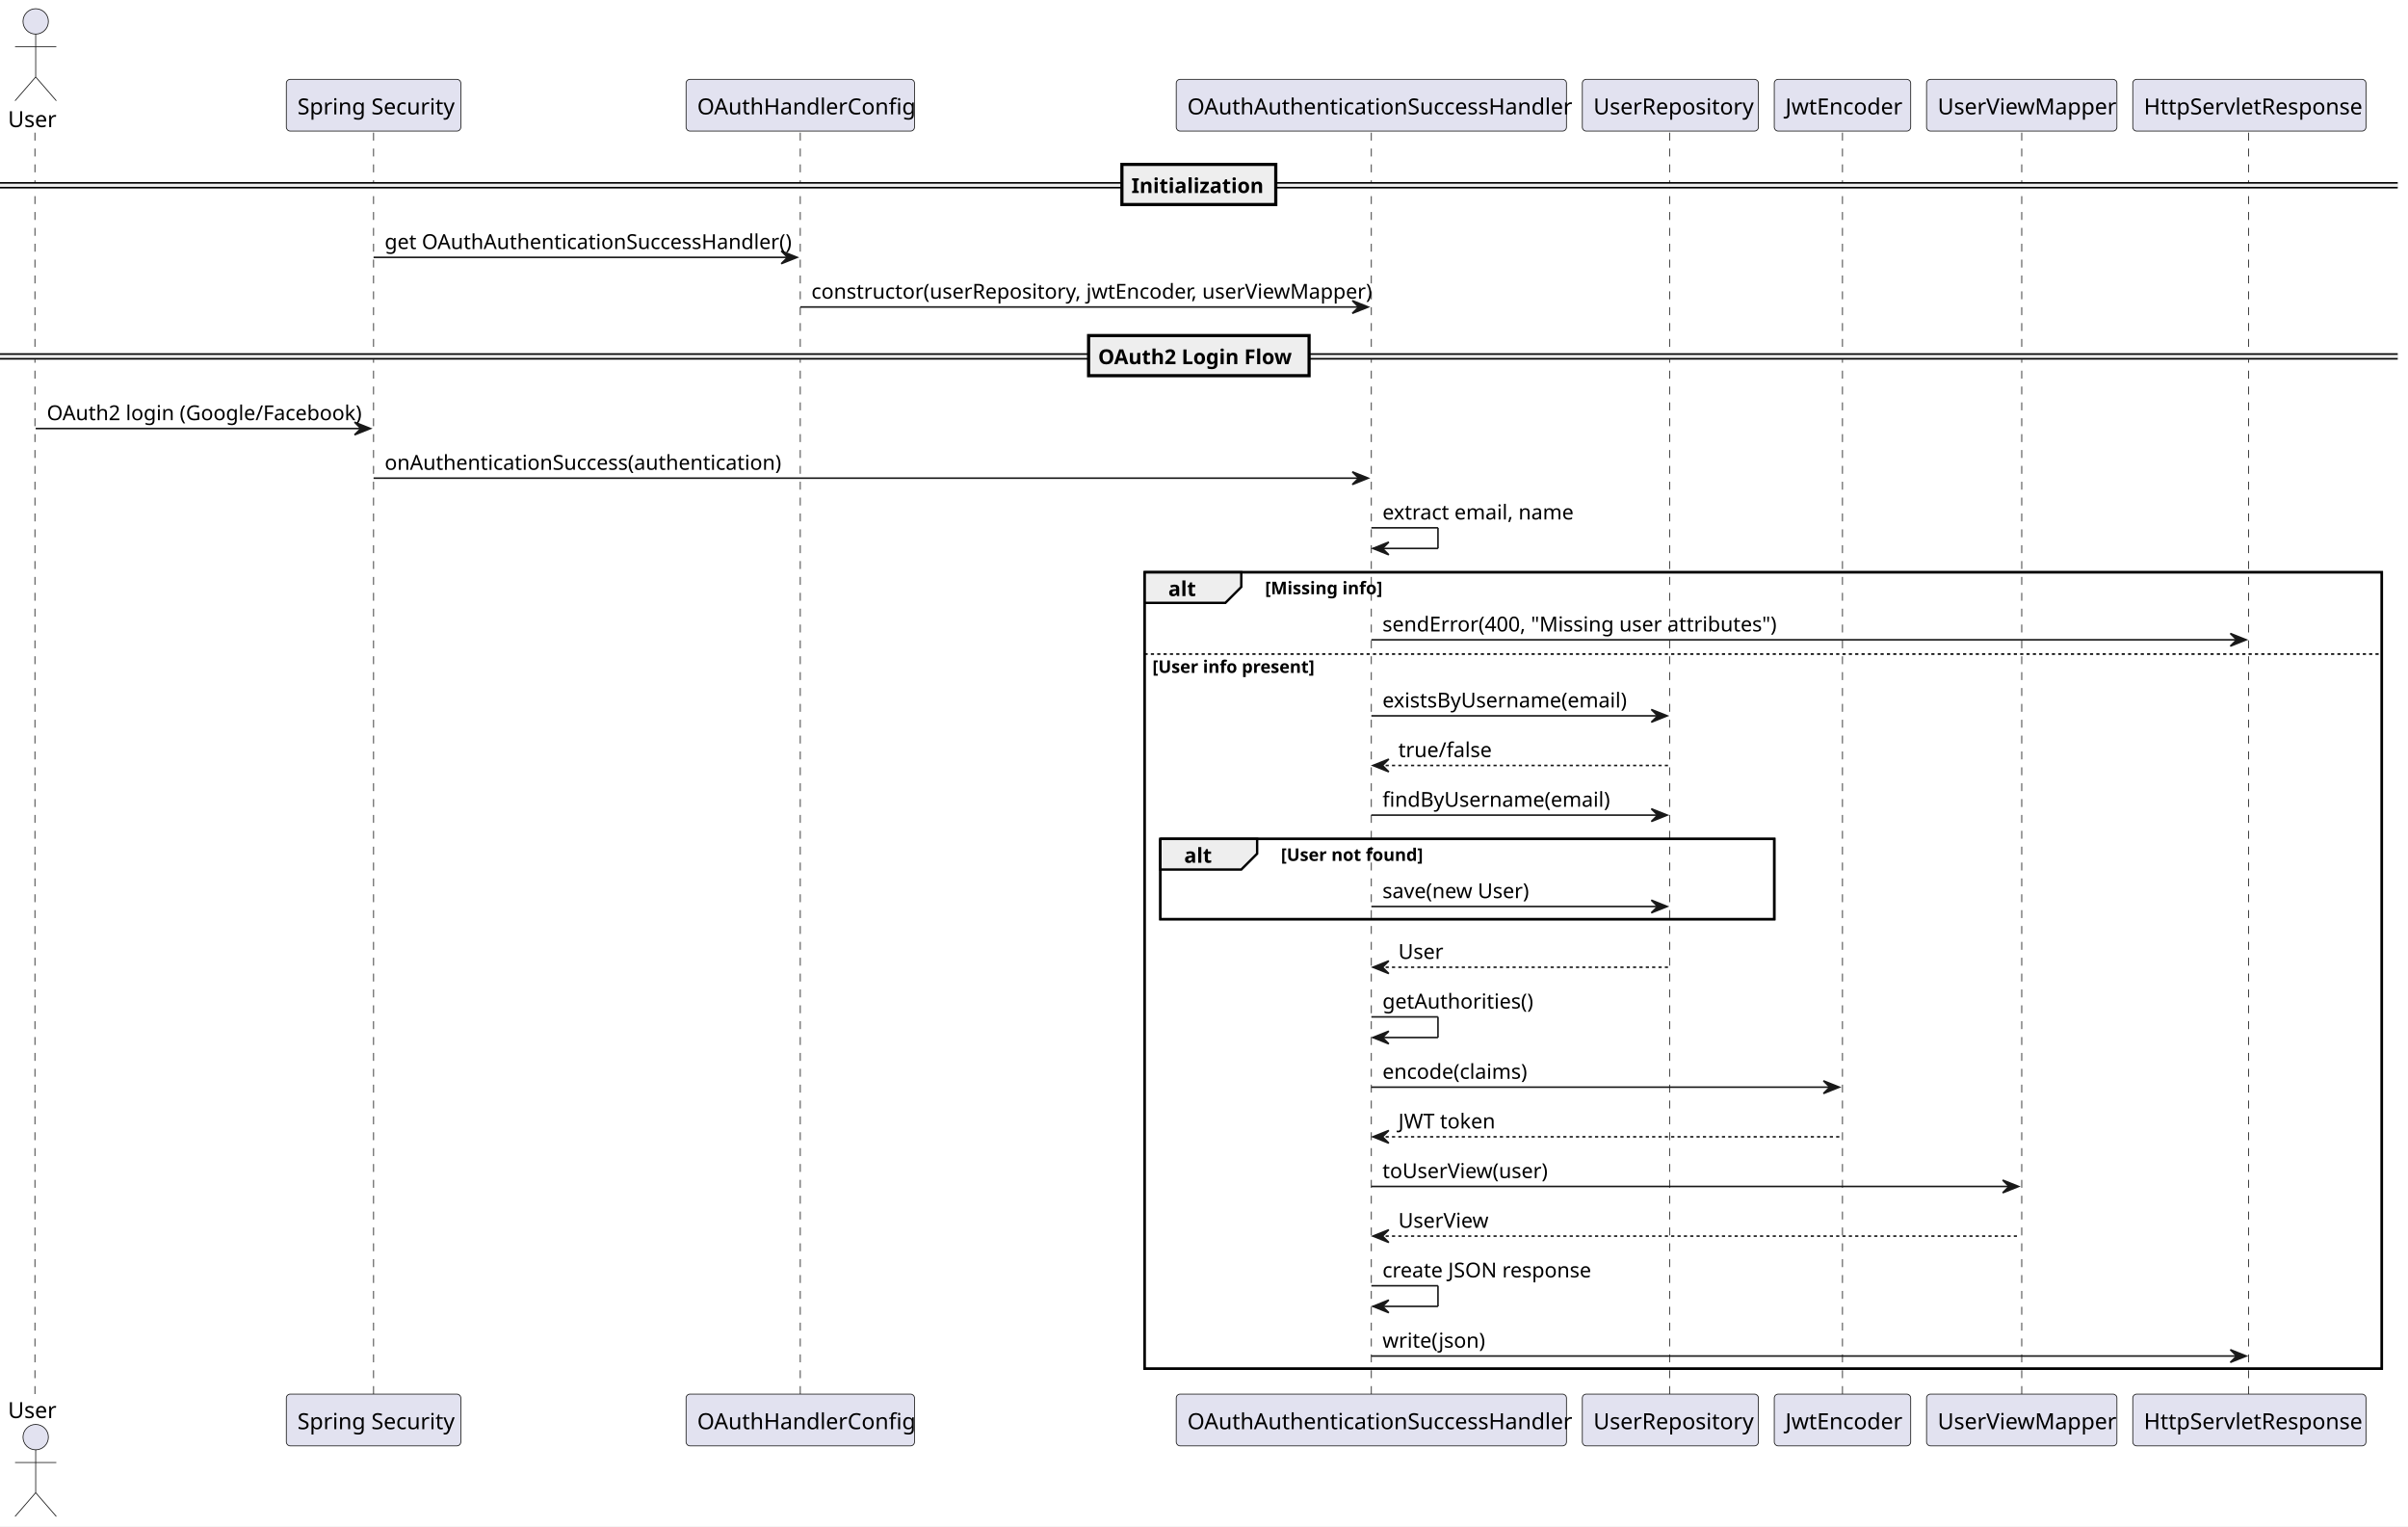
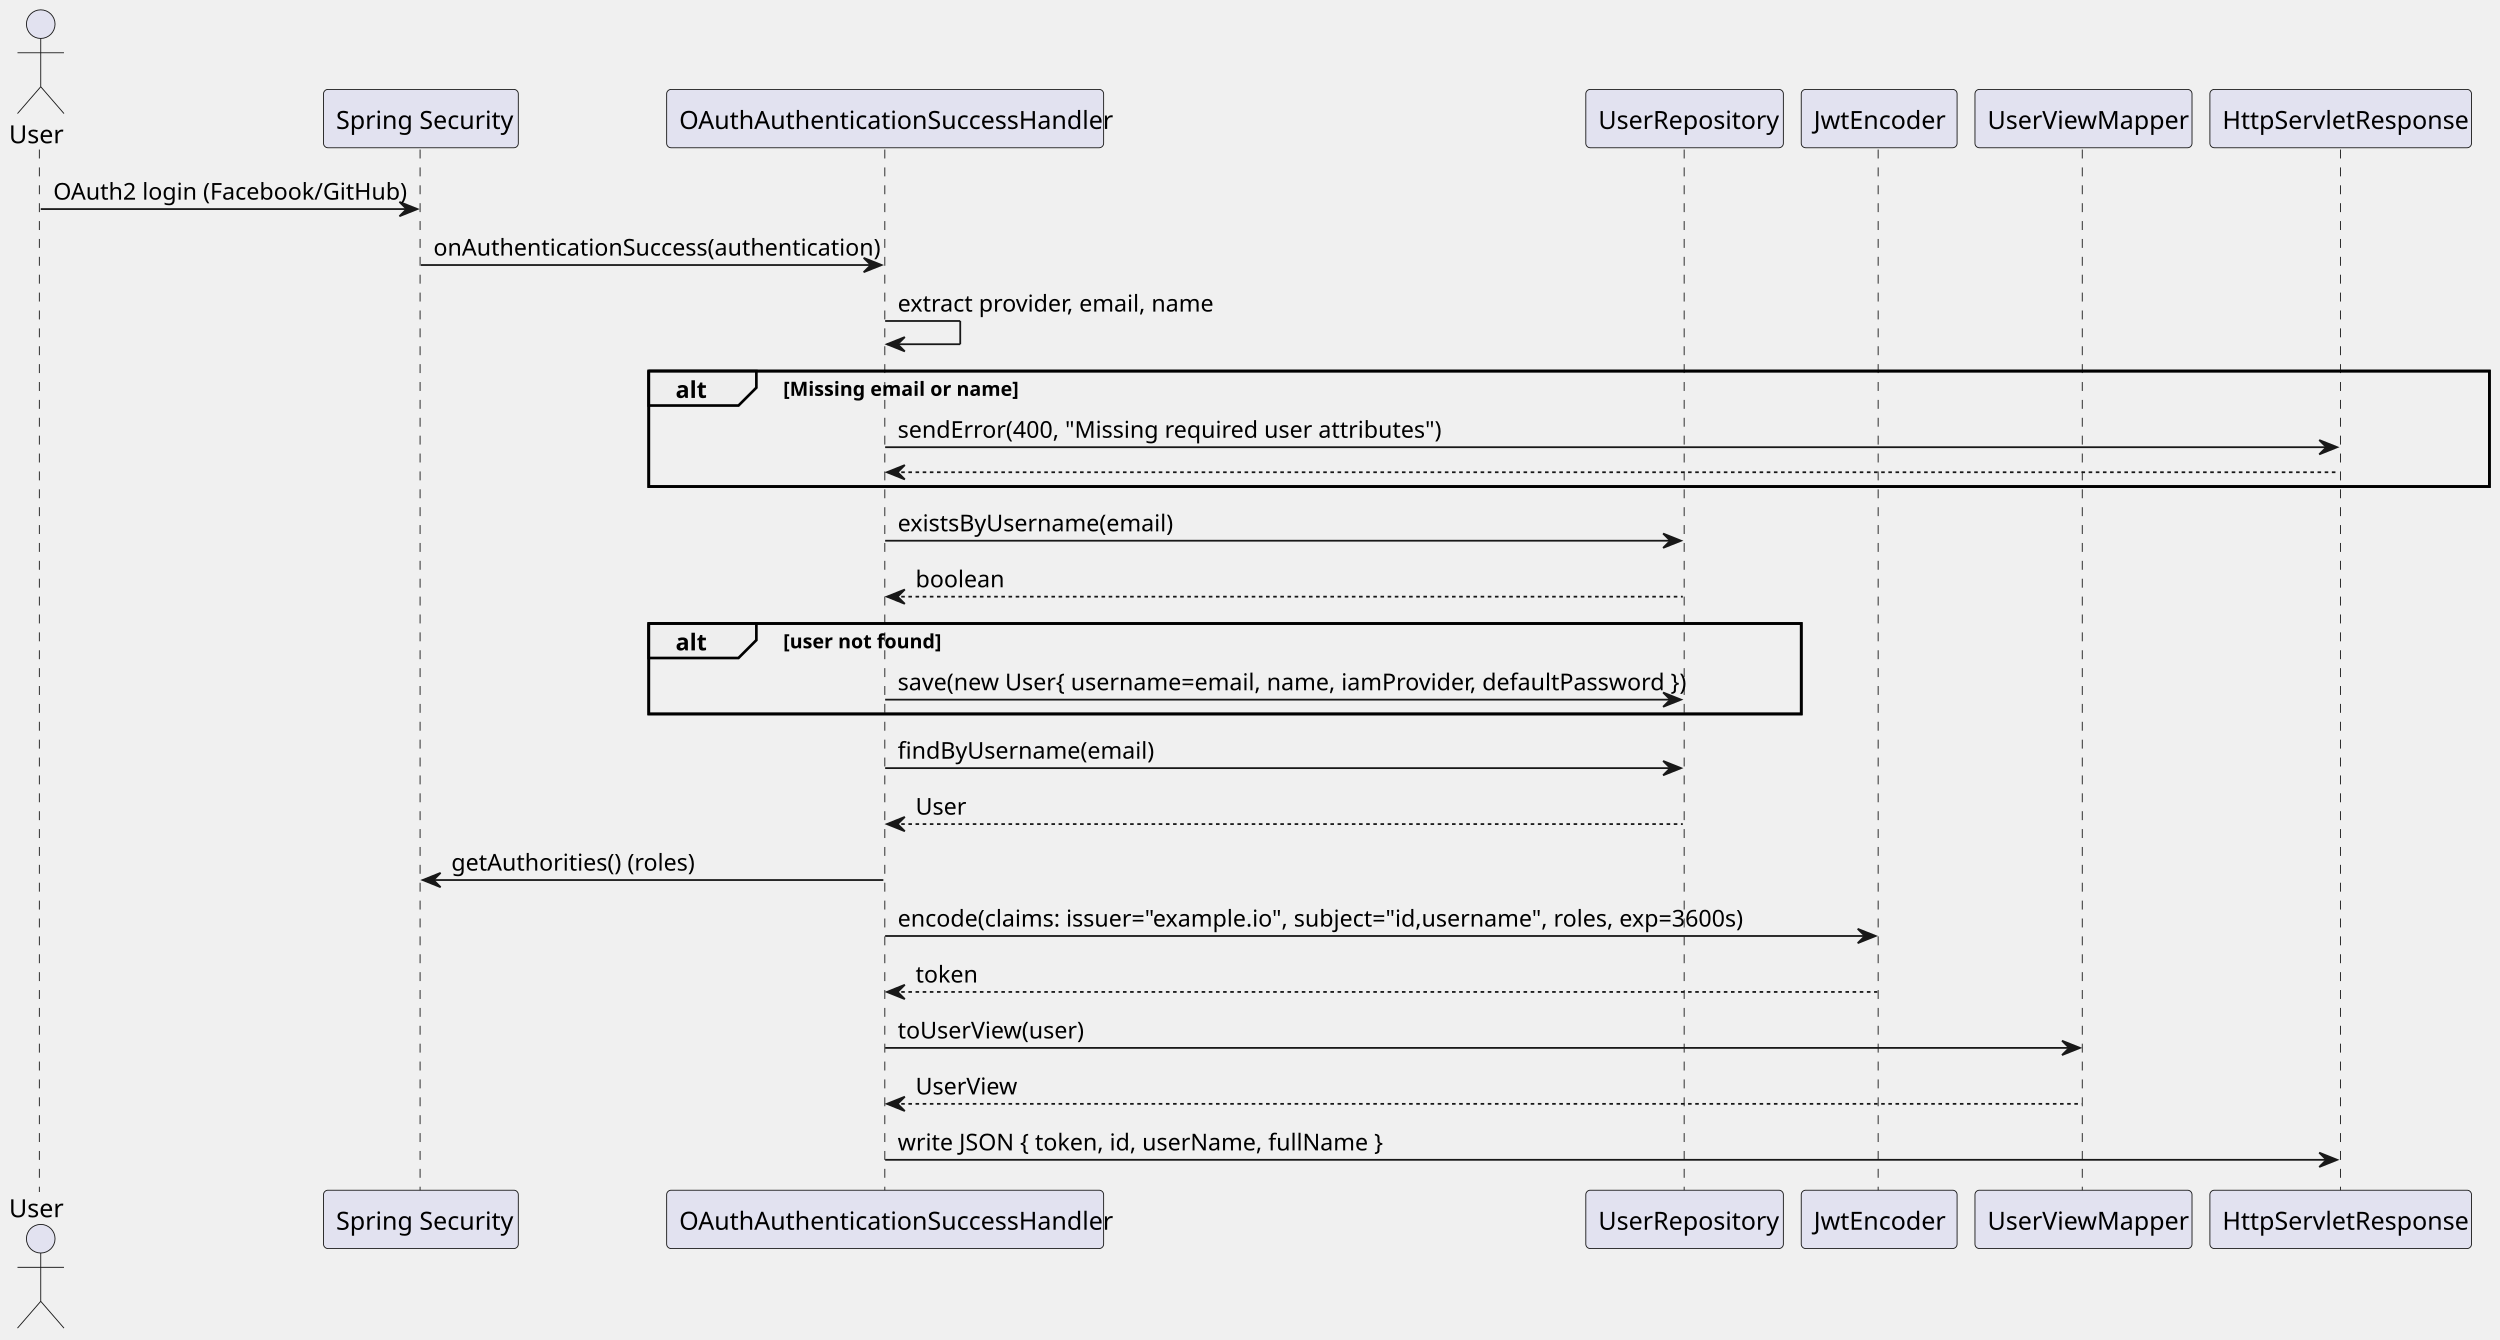
- <svg xmlns="http://www.w3.org/2000/svg" contentStyleType="text/css" height="962px" preserveAspectRatio="none" style="width:1518px;height:962px;background:#FFFFFF;" version="1.1" viewBox="0 0 1518 962" width="1518px" zoomAndPan="magnify">
+ <svg xmlns="http://www.w3.org/2000/svg" contentStyleType="text/css" data-diagram-type="SEQUENCE" height="749px" preserveAspectRatio="none" style="width:1398px;height:749px;background:#FFFFFF;" version="1.1" viewBox="0 0 1398 749" width="1398px" zoomAndPan="magnify">
  <defs />
  <g>
-     <rect width="100%" height="100%" fill="white" />
-     <rect fill="none" height="501.996" style="stroke:#000000;stroke-width:1.5;" width="780" x="721.5" y="360.658" />
-     <rect fill="none" height="50.582" style="stroke:#000000;stroke-width:1.5;" width="387" x="731.5" y="528.744" />
-     <line style="stroke:#181818;stroke-width:0.5;stroke-dasharray:5.0,5.0;" x1="22" x2="22" y1="83.621" y2="879.654" />
-     <line style="stroke:#181818;stroke-width:0.5;stroke-dasharray:5.0,5.0;" x1="235.5" x2="235.5" y1="83.621" y2="879.654" />
-     <line style="stroke:#181818;stroke-width:0.5;stroke-dasharray:5.0,5.0;" x1="504.5" x2="504.5" y1="83.621" y2="879.654" />
-     <line style="stroke:#181818;stroke-width:0.5;stroke-dasharray:5.0,5.0;" x1="864.5" x2="864.5" y1="83.621" y2="879.654" />
-     <line style="stroke:#181818;stroke-width:0.5;stroke-dasharray:5.0,5.0;" x1="1052.5" x2="1052.5" y1="83.621" y2="879.654" />
-     <line style="stroke:#181818;stroke-width:0.5;stroke-dasharray:5.0,5.0;" x1="1161.5" x2="1161.5" y1="83.621" y2="879.654" />
-     <line style="stroke:#181818;stroke-width:0.5;stroke-dasharray:5.0,5.0;" x1="1274.5" x2="1274.5" y1="83.621" y2="879.654" />
-     <line style="stroke:#181818;stroke-width:0.5;stroke-dasharray:5.0,5.0;" x1="1417.5" x2="1417.5" y1="83.621" y2="879.654" />
-     <text fill="#000000" font-family="sans-serif" font-size="14" lengthAdjust="spacing" textLength="29" x="5" y="80.107">User</text>
-     <ellipse cx="22.5" cy="13.5" fill="#E2E2F0" rx="8" ry="8" style="stroke:#181818;stroke-width:0.5;" />
-     <path d="M22.5,21.5 L22.5,48.5 M9.5,29.5 L35.5,29.5 M22.5,48.5 L9.5,63.5 M22.5,48.5 L35.5,63.5 " fill="none" style="stroke:#181818;stroke-width:0.5;" />
-     <text fill="#000000" font-family="sans-serif" font-size="14" lengthAdjust="spacing" textLength="29" x="5" y="893.762">User</text>
-     <ellipse cx="22.5" cy="905.775" fill="#E2E2F0" rx="8" ry="8" style="stroke:#181818;stroke-width:0.5;" />
-     <path d="M22.5,913.775 L22.5,940.775 M9.5,921.775 L35.5,921.775 M22.5,940.775 L9.5,955.775 M22.5,940.775 L35.5,955.775 " fill="none" style="stroke:#181818;stroke-width:0.5;" />
-     <rect fill="#E2E2F0" height="32.621" rx="2.5" ry="2.5" style="stroke:#181818;stroke-width:0.5;" width="110" x="180.5" y="50" />
-     <text fill="#000000" font-family="sans-serif" font-size="14" lengthAdjust="spacing" textLength="96" x="187.5" y="72.107">Spring Security</text>
-     <rect fill="#E2E2F0" height="32.621" rx="2.5" ry="2.5" style="stroke:#181818;stroke-width:0.5;" width="110" x="180.5" y="878.654" />
-     <text fill="#000000" font-family="sans-serif" font-size="14" lengthAdjust="spacing" textLength="96" x="187.5" y="900.762">Spring Security</text>
-     <rect fill="#E2E2F0" height="32.621" rx="2.5" ry="2.5" style="stroke:#181818;stroke-width:0.5;" width="144" x="432.5" y="50" />
-     <text fill="#000000" font-family="sans-serif" font-size="14" lengthAdjust="spacing" textLength="130" x="439.5" y="72.107">OAuthHandlerConfig</text>
-     <rect fill="#E2E2F0" height="32.621" rx="2.5" ry="2.5" style="stroke:#181818;stroke-width:0.5;" width="144" x="432.5" y="878.654" />
-     <text fill="#000000" font-family="sans-serif" font-size="14" lengthAdjust="spacing" textLength="130" x="439.5" y="900.762">OAuthHandlerConfig</text>
-     <rect fill="#E2E2F0" height="32.621" rx="2.5" ry="2.5" style="stroke:#181818;stroke-width:0.5;" width="246" x="741.5" y="50" />
-     <text fill="#000000" font-family="sans-serif" font-size="14" lengthAdjust="spacing" textLength="232" x="748.5" y="72.107">OAuthAuthenticationSuccessHandler</text>
-     <rect fill="#E2E2F0" height="32.621" rx="2.5" ry="2.5" style="stroke:#181818;stroke-width:0.5;" width="246" x="741.5" y="878.654" />
-     <text fill="#000000" font-family="sans-serif" font-size="14" lengthAdjust="spacing" textLength="232" x="748.5" y="900.762">OAuthAuthenticationSuccessHandler</text>
-     <rect fill="#E2E2F0" height="32.621" rx="2.5" ry="2.5" style="stroke:#181818;stroke-width:0.5;" width="111" x="997.5" y="50" />
-     <text fill="#000000" font-family="sans-serif" font-size="14" lengthAdjust="spacing" textLength="97" x="1004.5" y="72.107">UserRepository</text>
-     <rect fill="#E2E2F0" height="32.621" rx="2.5" ry="2.5" style="stroke:#181818;stroke-width:0.5;" width="111" x="997.5" y="878.654" />
-     <text fill="#000000" font-family="sans-serif" font-size="14" lengthAdjust="spacing" textLength="97" x="1004.5" y="900.762">UserRepository</text>
-     <rect fill="#E2E2F0" height="32.621" rx="2.5" ry="2.5" style="stroke:#181818;stroke-width:0.5;" width="86" x="1118.5" y="50" />
-     <text fill="#000000" font-family="sans-serif" font-size="14" lengthAdjust="spacing" textLength="72" x="1125.5" y="72.107">JwtEncoder</text>
-     <rect fill="#E2E2F0" height="32.621" rx="2.5" ry="2.5" style="stroke:#181818;stroke-width:0.5;" width="86" x="1118.5" y="878.654" />
-     <text fill="#000000" font-family="sans-serif" font-size="14" lengthAdjust="spacing" textLength="72" x="1125.5" y="900.762">JwtEncoder</text>
-     <rect fill="#E2E2F0" height="32.621" rx="2.5" ry="2.5" style="stroke:#181818;stroke-width:0.5;" width="120" x="1214.5" y="50" />
-     <text fill="#000000" font-family="sans-serif" font-size="14" lengthAdjust="spacing" textLength="106" x="1221.5" y="72.107">UserViewMapper</text>
-     <rect fill="#E2E2F0" height="32.621" rx="2.5" ry="2.5" style="stroke:#181818;stroke-width:0.5;" width="120" x="1214.5" y="878.654" />
-     <text fill="#000000" font-family="sans-serif" font-size="14" lengthAdjust="spacing" textLength="106" x="1221.5" y="900.762">UserViewMapper</text>
-     <rect fill="#E2E2F0" height="32.621" rx="2.5" ry="2.5" style="stroke:#181818;stroke-width:0.5;" width="147" x="1344.5" y="50" />
-     <text fill="#000000" font-family="sans-serif" font-size="14" lengthAdjust="spacing" textLength="133" x="1351.5" y="72.107">HttpServletResponse</text>
-     <rect fill="#E2E2F0" height="32.621" rx="2.5" ry="2.5" style="stroke:#181818;stroke-width:0.5;" width="147" x="1344.5" y="878.654" />
-     <text fill="#000000" font-family="sans-serif" font-size="14" lengthAdjust="spacing" textLength="133" x="1351.5" y="900.762">HttpServletResponse</text>
-     <rect fill="#EEEEEE" height="3" style="stroke:#EEEEEE;stroke-width:1.0;" width="1511.5" x="0" y="115.267" />
-     <line style="stroke:#000000;stroke-width:1.0;" x1="0" x2="1511.5" y1="115.267" y2="115.267" />
-     <line style="stroke:#000000;stroke-width:1.0;" x1="0" x2="1511.5" y1="118.267" y2="118.267" />
-     <rect fill="#EEEEEE" height="25.291" style="stroke:#000000;stroke-width:2.0;" width="97" x="707.25" y="103.621" />
-     <text fill="#000000" font-family="sans-serif" font-size="13" font-weight="bold" lengthAdjust="spacing" textLength="79" x="713.25" y="121.649">Initialization</text>
-     <polygon fill="#181818" points="492.5,158.203,502.5,162.203,492.5,166.203,496.5,162.203" style="stroke:#181818;stroke-width:1.0;" />
-     <line style="stroke:#181818;stroke-width:1.0;" x1="235.5" x2="498.5" y1="162.203" y2="162.203" />
-     <text fill="#000000" font-family="sans-serif" font-size="13" lengthAdjust="spacing" textLength="245" x="242.5" y="156.94">get OAuthAuthenticationSuccessHandler()</text>
-     <polygon fill="#181818" points="852.5,189.494,862.5,193.494,852.5,197.494,856.5,193.494" style="stroke:#181818;stroke-width:1.0;" />
-     <line style="stroke:#181818;stroke-width:1.0;" x1="504.5" x2="858.5" y1="193.494" y2="193.494" />
-     <text fill="#000000" font-family="sans-serif" font-size="13" lengthAdjust="spacing" textLength="336" x="511.5" y="188.231">constructor(userRepository, jwtEncoder, userViewMapper)</text>
-     <rect fill="#EEEEEE" height="3" style="stroke:#EEEEEE;stroke-width:1.0;" width="1511.5" x="0" y="223.14" />
-     <line style="stroke:#000000;stroke-width:1.0;" x1="0" x2="1511.5" y1="223.14" y2="223.14" />
-     <line style="stroke:#000000;stroke-width:1.0;" x1="0" x2="1511.5" y1="226.14" y2="226.14" />
-     <rect fill="#EEEEEE" height="25.291" style="stroke:#000000;stroke-width:2.0;" width="139" x="686.25" y="211.494" />
-     <text fill="#000000" font-family="sans-serif" font-size="13" font-weight="bold" lengthAdjust="spacing" textLength="121" x="692.25" y="229.523">OAuth2 Login Flow</text>
-     <polygon fill="#181818" points="223.5,266.076,233.5,270.076,223.5,274.076,227.5,270.076" style="stroke:#181818;stroke-width:1.0;" />
-     <line style="stroke:#181818;stroke-width:1.0;" x1="22.5" x2="229.5" y1="270.076" y2="270.076" />
-     <text fill="#000000" font-family="sans-serif" font-size="13" lengthAdjust="spacing" textLength="189" x="29.5" y="264.813">OAuth2 login (Google/Facebook)</text>
-     <polygon fill="#181818" points="852.5,297.367,862.5,301.367,852.5,305.367,856.5,301.367" style="stroke:#181818;stroke-width:1.0;" />
-     <line style="stroke:#181818;stroke-width:1.0;" x1="235.5" x2="858.5" y1="301.367" y2="301.367" />
-     <text fill="#000000" font-family="sans-serif" font-size="13" lengthAdjust="spacing" textLength="237" x="242.5" y="296.104">onAuthenticationSuccess(authentication)</text>
-     <line style="stroke:#181818;stroke-width:1.0;" x1="864.5" x2="906.5" y1="332.658" y2="332.658" />
-     <line style="stroke:#181818;stroke-width:1.0;" x1="906.5" x2="906.5" y1="332.658" y2="345.658" />
-     <line style="stroke:#181818;stroke-width:1.0;" x1="865.5" x2="906.5" y1="345.658" y2="345.658" />
-     <polygon fill="#181818" points="875.5,341.658,865.5,345.658,875.5,349.658,871.5,345.658" style="stroke:#181818;stroke-width:1.0;" />
-     <text fill="#000000" font-family="sans-serif" font-size="13" lengthAdjust="spacing" textLength="115" x="871.5" y="327.396">extract email, name</text>
-     <path d="M721.5,360.658 L782.5,360.658 L782.5,369.949 L772.5,379.949 L721.5,379.949 L721.5,360.658 " fill="#EEEEEE" style="stroke:#000000;stroke-width:1.5;" />
-     <rect fill="none" height="501.996" style="stroke:#000000;stroke-width:1.5;" width="780" x="721.5" y="360.658" />
-     <text fill="#000000" font-family="sans-serif" font-size="13" font-weight="bold" lengthAdjust="spacing" textLength="16" x="736.5" y="375.687">alt</text>
-     <text fill="#000000" font-family="sans-serif" font-size="11" font-weight="bold" lengthAdjust="spacing" textLength="76" x="797.5" y="374.528">[Missing info]</text>
-     <polygon fill="#181818" points="1406,399.24,1416,403.24,1406,407.24,1410,403.24" style="stroke:#181818;stroke-width:1.0;" />
-     <line style="stroke:#181818;stroke-width:1.0;" x1="864.5" x2="1412" y1="403.24" y2="403.24" />
-     <text fill="#000000" font-family="sans-serif" font-size="13" lengthAdjust="spacing" textLength="235" x="871.5" y="397.978">sendError(400, "Missing user attributes")</text>
-     <line style="stroke:#000000;stroke-width:1.0;stroke-dasharray:2.0,2.0;" x1="721.5" x2="1501.5" y1="412.24" y2="412.24" />
-     <text fill="#000000" font-family="sans-serif" font-size="11" font-weight="bold" lengthAdjust="spacing" textLength="105" x="726.5" y="424.11">[User info present]</text>
-     <polygon fill="#181818" points="1041,447.162,1051,451.162,1041,455.162,1045,451.162" style="stroke:#181818;stroke-width:1.0;" />
-     <line style="stroke:#181818;stroke-width:1.0;" x1="864.5" x2="1047" y1="451.162" y2="451.162" />
-     <text fill="#000000" font-family="sans-serif" font-size="13" lengthAdjust="spacing" textLength="149" x="871.5" y="445.899">existsByUsername(email)</text>
-     <polygon fill="#181818" points="875.5,478.453,865.5,482.453,875.5,486.453,871.5,482.453" style="stroke:#181818;stroke-width:1.0;" />
-     <line style="stroke:#181818;stroke-width:1.0;stroke-dasharray:2.0,2.0;" x1="869.5" x2="1052" y1="482.453" y2="482.453" />
-     <text fill="#000000" font-family="sans-serif" font-size="13" lengthAdjust="spacing" textLength="53" x="881.5" y="477.19">true/false</text>
-     <polygon fill="#181818" points="1041,509.744,1051,513.744,1041,517.744,1045,513.744" style="stroke:#181818;stroke-width:1.0;" />
-     <line style="stroke:#181818;stroke-width:1.0;" x1="864.5" x2="1047" y1="513.744" y2="513.744" />
-     <text fill="#000000" font-family="sans-serif" font-size="13" lengthAdjust="spacing" textLength="134" x="871.5" y="508.481">findByUsername(email)</text>
-     <path d="M731.5,528.744 L792.5,528.744 L792.5,538.035 L782.5,548.035 L731.5,548.035 L731.5,528.744 " fill="#EEEEEE" style="stroke:#000000;stroke-width:1.5;" />
-     <rect fill="none" height="50.582" style="stroke:#000000;stroke-width:1.5;" width="387" x="731.5" y="528.744" />
-     <text fill="#000000" font-family="sans-serif" font-size="13" font-weight="bold" lengthAdjust="spacing" textLength="16" x="746.5" y="543.773">alt</text>
-     <text fill="#000000" font-family="sans-serif" font-size="11" font-weight="bold" lengthAdjust="spacing" textLength="90" x="807.5" y="542.614">[User not found]</text>
-     <polygon fill="#181818" points="1041,567.326,1051,571.326,1041,575.326,1045,571.326" style="stroke:#181818;stroke-width:1.0;" />
-     <line style="stroke:#181818;stroke-width:1.0;" x1="864.5" x2="1047" y1="571.326" y2="571.326" />
-     <text fill="#000000" font-family="sans-serif" font-size="13" lengthAdjust="spacing" textLength="88" x="871.5" y="566.063">save(new User)</text>
-     <polygon fill="#181818" points="875.5,605.617,865.5,609.617,875.5,613.617,871.5,609.617" style="stroke:#181818;stroke-width:1.0;" />
-     <line style="stroke:#181818;stroke-width:1.0;stroke-dasharray:2.0,2.0;" x1="869.5" x2="1052" y1="609.617" y2="609.617" />
-     <text fill="#000000" font-family="sans-serif" font-size="13" lengthAdjust="spacing" textLength="27" x="881.5" y="604.355">User</text>
-     <line style="stroke:#181818;stroke-width:1.0;" x1="864.5" x2="906.5" y1="640.908" y2="640.908" />
-     <line style="stroke:#181818;stroke-width:1.0;" x1="906.5" x2="906.5" y1="640.908" y2="653.908" />
-     <line style="stroke:#181818;stroke-width:1.0;" x1="865.5" x2="906.5" y1="653.908" y2="653.908" />
-     <polygon fill="#181818" points="875.5,649.908,865.5,653.908,875.5,657.908,871.5,653.908" style="stroke:#181818;stroke-width:1.0;" />
-     <text fill="#000000" font-family="sans-serif" font-size="13" lengthAdjust="spacing" textLength="88" x="871.5" y="635.645">getAuthorities()</text>
-     <polygon fill="#181818" points="1149.5,681.199,1159.5,685.199,1149.5,689.199,1153.5,685.199" style="stroke:#181818;stroke-width:1.0;" />
-     <line style="stroke:#181818;stroke-width:1.0;" x1="864.5" x2="1155.5" y1="685.199" y2="685.199" />
-     <text fill="#000000" font-family="sans-serif" font-size="13" lengthAdjust="spacing" textLength="88" x="871.5" y="679.937">encode(claims)</text>
-     <polygon fill="#181818" points="875.5,712.49,865.5,716.49,875.5,720.49,871.5,716.49" style="stroke:#181818;stroke-width:1.0;" />
-     <line style="stroke:#181818;stroke-width:1.0;stroke-dasharray:2.0,2.0;" x1="869.5" x2="1160.5" y1="716.49" y2="716.49" />
-     <text fill="#000000" font-family="sans-serif" font-size="13" lengthAdjust="spacing" textLength="62" x="881.5" y="711.227">JWT token</text>
-     <polygon fill="#181818" points="1262.5,743.781,1272.5,747.781,1262.5,751.781,1266.5,747.781" style="stroke:#181818;stroke-width:1.0;" />
-     <line style="stroke:#181818;stroke-width:1.0;" x1="864.5" x2="1268.5" y1="747.781" y2="747.781" />
-     <text fill="#000000" font-family="sans-serif" font-size="13" lengthAdjust="spacing" textLength="99" x="871.5" y="742.519">toUserView(user)</text>
-     <polygon fill="#181818" points="875.5,775.072,865.5,779.072,875.5,783.072,871.5,779.072" style="stroke:#181818;stroke-width:1.0;" />
-     <line style="stroke:#181818;stroke-width:1.0;stroke-dasharray:2.0,2.0;" x1="869.5" x2="1273.5" y1="779.072" y2="779.072" />
-     <text fill="#000000" font-family="sans-serif" font-size="13" lengthAdjust="spacing" textLength="55" x="881.5" y="773.81">UserView</text>
-     <line style="stroke:#181818;stroke-width:1.0;" x1="864.5" x2="906.5" y1="810.363" y2="810.363" />
-     <line style="stroke:#181818;stroke-width:1.0;" x1="906.5" x2="906.5" y1="810.363" y2="823.363" />
-     <line style="stroke:#181818;stroke-width:1.0;" x1="865.5" x2="906.5" y1="823.363" y2="823.363" />
-     <polygon fill="#181818" points="875.5,819.363,865.5,823.363,875.5,827.363,871.5,823.363" style="stroke:#181818;stroke-width:1.0;" />
-     <text fill="#000000" font-family="sans-serif" font-size="13" lengthAdjust="spacing" textLength="131" x="871.5" y="805.101">create JSON response</text>
-     <polygon fill="#181818" points="1406,850.654,1416,854.654,1406,858.654,1410,854.654" style="stroke:#181818;stroke-width:1.0;" />
-     <line style="stroke:#181818;stroke-width:1.0;" x1="864.5" x2="1412" y1="854.654" y2="854.654" />
-     <text fill="#000000" font-family="sans-serif" font-size="13" lengthAdjust="spacing" textLength="59" x="871.5" y="849.392">write(json)</text>
+     <rect fill="none" height="64.582" style="stroke:#000000;stroke-width:1.5;" width="1029.274" x="362.789" y="207.494" />
+     <rect fill="none" height="50.582" style="stroke:#000000;stroke-width:1.5;" width="644.469" x="362.789" y="348.658" />
+     <g>
+       <rect fill="#000000" fill-opacity="0" height="582.947" width="8" x="18.779" y="83.621" />
+       <line style="stroke:#181818;stroke-width:0.5;stroke-dasharray:5,5;" x1="22" x2="22" y1="83.621" y2="666.568" />
+     </g>
+     <g>
+       <rect fill="#000000" fill-opacity="0" height="582.947" width="8" x="231.375" y="83.621" />
+       <line style="stroke:#181818;stroke-width:0.5;stroke-dasharray:5,5;" x1="234.909" x2="234.909" y1="83.621" y2="666.568" />
+     </g>
+     <g>
+       <rect fill="#000000" fill-opacity="0" height="582.947" width="8" x="490.968" y="83.621" />
+       <line style="stroke:#181818;stroke-width:0.5;stroke-dasharray:5,5;" x1="494.789" x2="494.789" y1="83.621" y2="666.568" />
+     </g>
+     <g>
+       <rect fill="#000000" fill-opacity="0" height="582.947" width="8" x="938.02" y="83.621" />
+       <line style="stroke:#181818;stroke-width:0.5;stroke-dasharray:5,5;" x1="941.782" x2="941.782" y1="83.621" y2="666.568" />
+     </g>
+     <g>
+       <rect fill="#000000" fill-opacity="0" height="582.947" width="8" x="1046.83" y="83.621" />
+       <line style="stroke:#181818;stroke-width:0.5;stroke-dasharray:5,5;" x1="1050.258" x2="1050.258" y1="83.621" y2="666.568" />
+     </g>
+     <g>
+       <rect fill="#000000" fill-opacity="0" height="582.947" width="8" x="1161.088" y="83.621" />
+       <line style="stroke:#181818;stroke-width:0.5;stroke-dasharray:5,5;" x1="1164.402" x2="1164.402" y1="83.621" y2="666.568" />
+     </g>
+     <g>
+       <rect fill="#000000" fill-opacity="0" height="582.947" width="8" x="1304.919" y="83.621" />
+       <line style="stroke:#181818;stroke-width:0.5;stroke-dasharray:5,5;" x1="1308.774" x2="1308.774" y1="83.621" y2="666.568" />
+     </g>
+     <g class="participant participant-head" data-participant="User">
+       <text fill="#000000" font-family="sans-serif" font-size="14" lengthAdjust="spacing" textLength="29.559" x="5" y="80.107">User</text>
+       <ellipse cx="22.779" cy="13.5" fill="#E2E2F0" rx="8" ry="8" style="stroke:#181818;stroke-width:0.5;" />
+       <path d="M22.779,21.5 L22.779,48.5 M9.779,29.5 L35.779,29.5 M22.779,48.5 L9.779,63.5 M22.779,48.5 L35.779,63.5" fill="none" style="stroke:#181818;stroke-width:0.5;" />
+     </g>
+     <g class="participant participant-tail" data-participant="User">
+       <text fill="#000000" font-family="sans-serif" font-size="14" lengthAdjust="spacing" textLength="29.559" x="5" y="680.676">User</text>
+       <ellipse cx="22.779" cy="692.689" fill="#E2E2F0" rx="8" ry="8" style="stroke:#181818;stroke-width:0.5;" />
+       <path d="M22.779,700.689 L22.779,727.689 M9.779,708.689 L35.779,708.689 M22.779,727.689 L9.779,742.689 M22.779,727.689 L35.779,742.689" fill="none" style="stroke:#181818;stroke-width:0.5;" />
+     </g>
+     <g class="participant participant-head" data-participant="Security">
+       <rect fill="#E2E2F0" height="32.621" rx="2.5" ry="2.5" style="stroke:#181818;stroke-width:0.5;" width="108.931" x="180.909" y="50" />
+       <text fill="#000000" font-family="sans-serif" font-size="14" lengthAdjust="spacing" textLength="94.931" x="187.909" y="72.107">Spring Security</text>
+     </g>
+     <g class="participant participant-tail" data-participant="Security">
+       <rect fill="#E2E2F0" height="32.621" rx="2.5" ry="2.5" style="stroke:#181818;stroke-width:0.5;" width="108.931" x="180.909" y="665.568" />
+       <text fill="#000000" font-family="sans-serif" font-size="14" lengthAdjust="spacing" textLength="94.931" x="187.909" y="687.676">Spring Security</text>
+     </g>
+     <g class="participant participant-head" data-participant="Handler">
+       <rect fill="#E2E2F0" height="32.621" rx="2.5" ry="2.5" style="stroke:#181818;stroke-width:0.5;" width="244.357" x="372.789" y="50" />
+       <text fill="#000000" font-family="sans-serif" font-size="14" lengthAdjust="spacing" textLength="230.357" x="379.789" y="72.107">OAuthAuthenticationSuccessHandler</text>
+     </g>
+     <g class="participant participant-tail" data-participant="Handler">
+       <rect fill="#E2E2F0" height="32.621" rx="2.5" ry="2.5" style="stroke:#181818;stroke-width:0.5;" width="244.357" x="372.789" y="665.568" />
+       <text fill="#000000" font-family="sans-serif" font-size="14" lengthAdjust="spacing" textLength="230.357" x="379.789" y="687.676">OAuthAuthenticationSuccessHandler</text>
+     </g>
+     <g class="participant participant-head" data-participant="Repo">
+       <rect fill="#E2E2F0" height="32.621" rx="2.5" ry="2.5" style="stroke:#181818;stroke-width:0.5;" width="110.476" x="886.782" y="50" />
+       <text fill="#000000" font-family="sans-serif" font-size="14" lengthAdjust="spacing" textLength="96.476" x="893.782" y="72.107">UserRepository</text>
+     </g>
+     <g class="participant participant-tail" data-participant="Repo">
+       <rect fill="#E2E2F0" height="32.621" rx="2.5" ry="2.5" style="stroke:#181818;stroke-width:0.5;" width="110.476" x="886.782" y="665.568" />
+       <text fill="#000000" font-family="sans-serif" font-size="14" lengthAdjust="spacing" textLength="96.476" x="893.782" y="687.676">UserRepository</text>
+     </g>
+     <g class="participant participant-head" data-participant="Jwt">
+       <rect fill="#E2E2F0" height="32.621" rx="2.5" ry="2.5" style="stroke:#181818;stroke-width:0.5;" width="87.144" x="1007.258" y="50" />
+       <text fill="#000000" font-family="sans-serif" font-size="14" lengthAdjust="spacing" textLength="73.144" x="1014.258" y="72.107">JwtEncoder</text>
+     </g>
+     <g class="participant participant-tail" data-participant="Jwt">
+       <rect fill="#E2E2F0" height="32.621" rx="2.5" ry="2.5" style="stroke:#181818;stroke-width:0.5;" width="87.144" x="1007.258" y="665.568" />
+       <text fill="#000000" font-family="sans-serif" font-size="14" lengthAdjust="spacing" textLength="73.144" x="1014.258" y="687.676">JwtEncoder</text>
+     </g>
+     <g class="participant participant-head" data-participant="Mapper">
+       <rect fill="#E2E2F0" height="32.621" rx="2.5" ry="2.5" style="stroke:#181818;stroke-width:0.5;" width="121.372" x="1104.402" y="50" />
+       <text fill="#000000" font-family="sans-serif" font-size="14" lengthAdjust="spacing" textLength="107.372" x="1111.402" y="72.107">UserViewMapper</text>
+     </g>
+     <g class="participant participant-tail" data-participant="Mapper">
+       <rect fill="#E2E2F0" height="32.621" rx="2.5" ry="2.5" style="stroke:#181818;stroke-width:0.5;" width="121.372" x="1104.402" y="665.568" />
+       <text fill="#000000" font-family="sans-serif" font-size="14" lengthAdjust="spacing" textLength="107.372" x="1111.402" y="687.676">UserViewMapper</text>
+     </g>
+     <g class="participant participant-head" data-participant="Response">
+       <rect fill="#E2E2F0" height="32.621" rx="2.5" ry="2.5" style="stroke:#181818;stroke-width:0.5;" width="146.289" x="1235.774" y="50" />
+       <text fill="#000000" font-family="sans-serif" font-size="14" lengthAdjust="spacing" textLength="132.289" x="1242.774" y="72.107">HttpServletResponse</text>
+     </g>
+     <g class="participant participant-tail" data-participant="Response">
+       <rect fill="#E2E2F0" height="32.621" rx="2.5" ry="2.5" style="stroke:#181818;stroke-width:0.5;" width="146.289" x="1235.774" y="665.568" />
+       <text fill="#000000" font-family="sans-serif" font-size="14" lengthAdjust="spacing" textLength="132.289" x="1242.774" y="687.676">HttpServletResponse</text>
+     </g>
+     <g class="message" data-participant-1="User" data-participant-2="Security">
+       <polygon fill="#181818" points="223.375,112.912,233.375,116.912,223.375,120.912,227.375,116.912" style="stroke:#181818;stroke-width:1;" />
+       <line style="stroke:#181818;stroke-width:1;" x1="22.779" x2="229.375" y1="116.912" y2="116.912" />
+       <text fill="#000000" font-family="sans-serif" font-size="13" lengthAdjust="spacing" textLength="188.595" x="29.779" y="111.649">OAuth2 login (Facebook/GitHub)</text>
+     </g>
+     <g class="message" data-participant-1="Security" data-participant-2="Handler">
+       <polygon fill="#181818" points="482.968,144.203,492.968,148.203,482.968,152.203,486.968,148.203" style="stroke:#181818;stroke-width:1;" />
+       <line style="stroke:#181818;stroke-width:1;" x1="235.375" x2="488.968" y1="148.203" y2="148.203" />
+       <text fill="#000000" font-family="sans-serif" font-size="13" lengthAdjust="spacing" textLength="235.593" x="242.375" y="142.94">onAuthenticationSuccess(authentication)</text>
+     </g>
+     <g class="message" data-participant-1="Handler" data-participant-2="Handler">
+       <line style="stroke:#181818;stroke-width:1;" x1="494.968" x2="536.968" y1="179.494" y2="179.494" />
+       <line style="stroke:#181818;stroke-width:1;" x1="536.968" x2="536.968" y1="179.494" y2="192.494" />
+       <line style="stroke:#181818;stroke-width:1;" x1="495.968" x2="536.968" y1="192.494" y2="192.494" />
+       <polygon fill="#181818" points="505.968,188.494,495.968,192.494,505.968,196.494,501.968,192.494" style="stroke:#181818;stroke-width:1;" />
+       <text fill="#000000" font-family="sans-serif" font-size="13" lengthAdjust="spacing" textLength="167.623" x="501.968" y="174.231">extract provider, email, name</text>
+     </g>
+     <path d="M362.789,207.494 L422.96,207.494 L422.96,216.785 L412.96,226.785 L362.789,226.785 L362.789,207.494" fill="#EEEEEE" style="stroke:#000000;stroke-width:1.5;" />
+     <rect fill="none" height="64.582" style="stroke:#000000;stroke-width:1.5;" width="1029.274" x="362.789" y="207.494" />
+     <text fill="#000000" font-family="sans-serif" font-size="13" font-weight="bold" lengthAdjust="spacing" textLength="15.171" x="377.789" y="222.523">alt</text>
+     <text fill="#000000" font-family="sans-serif" font-size="11" font-weight="bold" lengthAdjust="spacing" textLength="125.308" x="437.96" y="221.364">[Missing email or name]</text>
+     <g class="message" data-participant-1="Handler" data-participant-2="Response">
+       <polygon fill="#181818" points="1296.919,246.076,1306.919,250.076,1296.919,254.076,1300.919,250.076" style="stroke:#181818;stroke-width:1;" />
+       <line style="stroke:#181818;stroke-width:1;" x1="494.968" x2="1302.919" y1="250.076" y2="250.076" />
+       <text fill="#000000" font-family="sans-serif" font-size="13" lengthAdjust="spacing" textLength="285.238" x="501.968" y="244.814">sendError(400, "Missing required user attributes")</text>
+     </g>
+     <g class="message" data-participant-1="Response" data-participant-2="Handler">
+       <polygon fill="#181818" points="505.968,260.076,495.968,264.076,505.968,268.076,501.968,264.076" style="stroke:#181818;stroke-width:1;" />
+       <line style="stroke:#181818;stroke-width:1;stroke-dasharray:2,2;" x1="499.968" x2="1307.919" y1="264.076" y2="264.076" />
+     </g>
+     <g class="message" data-participant-1="Handler" data-participant-2="Repo">
+       <polygon fill="#181818" points="930.02,298.367,940.02,302.367,930.02,306.367,934.02,302.367" style="stroke:#181818;stroke-width:1;" />
+       <line style="stroke:#181818;stroke-width:1;" x1="494.968" x2="936.02" y1="302.367" y2="302.367" />
+       <text fill="#000000" font-family="sans-serif" font-size="13" lengthAdjust="spacing" textLength="148.091" x="501.968" y="297.104">existsByUsername(email)</text>
+     </g>
+     <g class="message" data-participant-1="Repo" data-participant-2="Handler">
+       <polygon fill="#181818" points="505.968,329.658,495.968,333.658,505.968,337.658,501.968,333.658" style="stroke:#181818;stroke-width:1;" />
+       <line style="stroke:#181818;stroke-width:1;stroke-dasharray:2,2;" x1="499.968" x2="941.02" y1="333.658" y2="333.658" />
+       <text fill="#000000" font-family="sans-serif" font-size="13" lengthAdjust="spacing" textLength="46.268" x="511.968" y="328.396">boolean</text>
+     </g>
+     <path d="M362.789,348.658 L422.96,348.658 L422.96,357.949 L412.96,367.949 L362.789,367.949 L362.789,348.658" fill="#EEEEEE" style="stroke:#000000;stroke-width:1.5;" />
+     <rect fill="none" height="50.582" style="stroke:#000000;stroke-width:1.5;" width="644.469" x="362.789" y="348.658" />
+     <text fill="#000000" font-family="sans-serif" font-size="13" font-weight="bold" lengthAdjust="spacing" textLength="15.171" x="377.789" y="363.687">alt</text>
+     <text fill="#000000" font-family="sans-serif" font-size="11" font-weight="bold" lengthAdjust="spacing" textLength="84.315" x="437.96" y="362.528">[user not found]</text>
+     <g class="message" data-participant-1="Handler" data-participant-2="Repo">
+       <polygon fill="#181818" points="930.02,387.24,940.02,391.24,930.02,395.24,934.02,391.24" style="stroke:#181818;stroke-width:1;" />
+       <line style="stroke:#181818;stroke-width:1;" x1="494.968" x2="936.02" y1="391.24" y2="391.24" />
+       <text fill="#000000" font-family="sans-serif" font-size="13" lengthAdjust="spacing" textLength="423.052" x="501.968" y="385.978">save(new User{ username=email, name, iamProvider, defaultPassword })</text>
+     </g>
+     <g class="message" data-participant-1="Handler" data-participant-2="Repo">
+       <polygon fill="#181818" points="930.02,425.531,940.02,429.531,930.02,433.531,934.02,429.531" style="stroke:#181818;stroke-width:1;" />
+       <line style="stroke:#181818;stroke-width:1;" x1="494.968" x2="936.02" y1="429.531" y2="429.531" />
+       <text fill="#000000" font-family="sans-serif" font-size="13" lengthAdjust="spacing" textLength="135.821" x="501.968" y="424.269">findByUsername(email)</text>
+     </g>
+     <g class="message" data-participant-1="Repo" data-participant-2="Handler">
+       <polygon fill="#181818" points="505.968,456.822,495.968,460.822,505.968,464.822,501.968,460.822" style="stroke:#181818;stroke-width:1;" />
+       <line style="stroke:#181818;stroke-width:1;stroke-dasharray:2,2;" x1="499.968" x2="941.02" y1="460.822" y2="460.822" />
+       <text fill="#000000" font-family="sans-serif" font-size="13" lengthAdjust="spacing" textLength="27.447" x="511.968" y="455.56">User</text>
+     </g>
+     <g class="message" data-participant-1="Handler" data-participant-2="Security">
+       <polygon fill="#181818" points="246.375,488.113,236.375,492.113,246.375,496.113,242.375,492.113" style="stroke:#181818;stroke-width:1;" />
+       <line style="stroke:#181818;stroke-width:1;" x1="240.375" x2="493.968" y1="492.113" y2="492.113" />
+       <text fill="#000000" font-family="sans-serif" font-size="13" lengthAdjust="spacing" textLength="128.597" x="252.375" y="486.851">getAuthorities() (roles)</text>
+     </g>
+     <g class="message" data-participant-1="Handler" data-participant-2="Jwt">
+       <polygon fill="#181818" points="1038.83,519.404,1048.83,523.404,1038.83,527.404,1042.83,523.404" style="stroke:#181818;stroke-width:1;" />
+       <line style="stroke:#181818;stroke-width:1;" x1="494.968" x2="1044.83" y1="523.404" y2="523.404" />
+       <text fill="#000000" font-family="sans-serif" font-size="13" lengthAdjust="spacing" textLength="453.102" x="501.968" y="518.142">encode(claims: issuer="example.io", subject="id,username", roles, exp=3600s)</text>
+     </g>
+     <g class="message" data-participant-1="Jwt" data-participant-2="Handler">
+       <polygon fill="#181818" points="505.968,550.695,495.968,554.695,505.968,558.695,501.968,554.695" style="stroke:#181818;stroke-width:1;" />
+       <line style="stroke:#181818;stroke-width:1;stroke-dasharray:2,2;" x1="499.968" x2="1049.83" y1="554.695" y2="554.695" />
+       <text fill="#000000" font-family="sans-serif" font-size="13" lengthAdjust="spacing" textLength="31.802" x="511.968" y="549.433">token</text>
+     </g>
+     <g class="message" data-participant-1="Handler" data-participant-2="Mapper">
+       <polygon fill="#181818" points="1153.088,581.986,1163.088,585.986,1153.088,589.986,1157.088,585.986" style="stroke:#181818;stroke-width:1;" />
+       <line style="stroke:#181818;stroke-width:1;" x1="494.968" x2="1159.088" y1="585.986" y2="585.986" />
+       <text fill="#000000" font-family="sans-serif" font-size="13" lengthAdjust="spacing" textLength="100.414" x="501.968" y="580.724">toUserView(user)</text>
+     </g>
+     <g class="message" data-participant-1="Mapper" data-participant-2="Handler">
+       <polygon fill="#181818" points="505.968,613.277,495.968,617.277,505.968,621.277,501.968,617.277" style="stroke:#181818;stroke-width:1;" />
+       <line style="stroke:#181818;stroke-width:1;stroke-dasharray:2,2;" x1="499.968" x2="1164.088" y1="617.277" y2="617.277" />
+       <text fill="#000000" font-family="sans-serif" font-size="13" lengthAdjust="spacing" textLength="55.624" x="511.968" y="612.015">UserView</text>
+     </g>
+     <g class="message" data-participant-1="Handler" data-participant-2="Response">
+       <polygon fill="#181818" points="1296.919,644.568,1306.919,648.568,1296.919,652.568,1300.919,648.568" style="stroke:#181818;stroke-width:1;" />
+       <line style="stroke:#181818;stroke-width:1;" x1="494.968" x2="1302.919" y1="648.568" y2="648.568" />
+       <text fill="#000000" font-family="sans-serif" font-size="13" lengthAdjust="spacing" textLength="260.102" x="501.968" y="643.306">write JSON { token, id, userName, fullName }</text>
+     </g>
  </g>
</svg>
